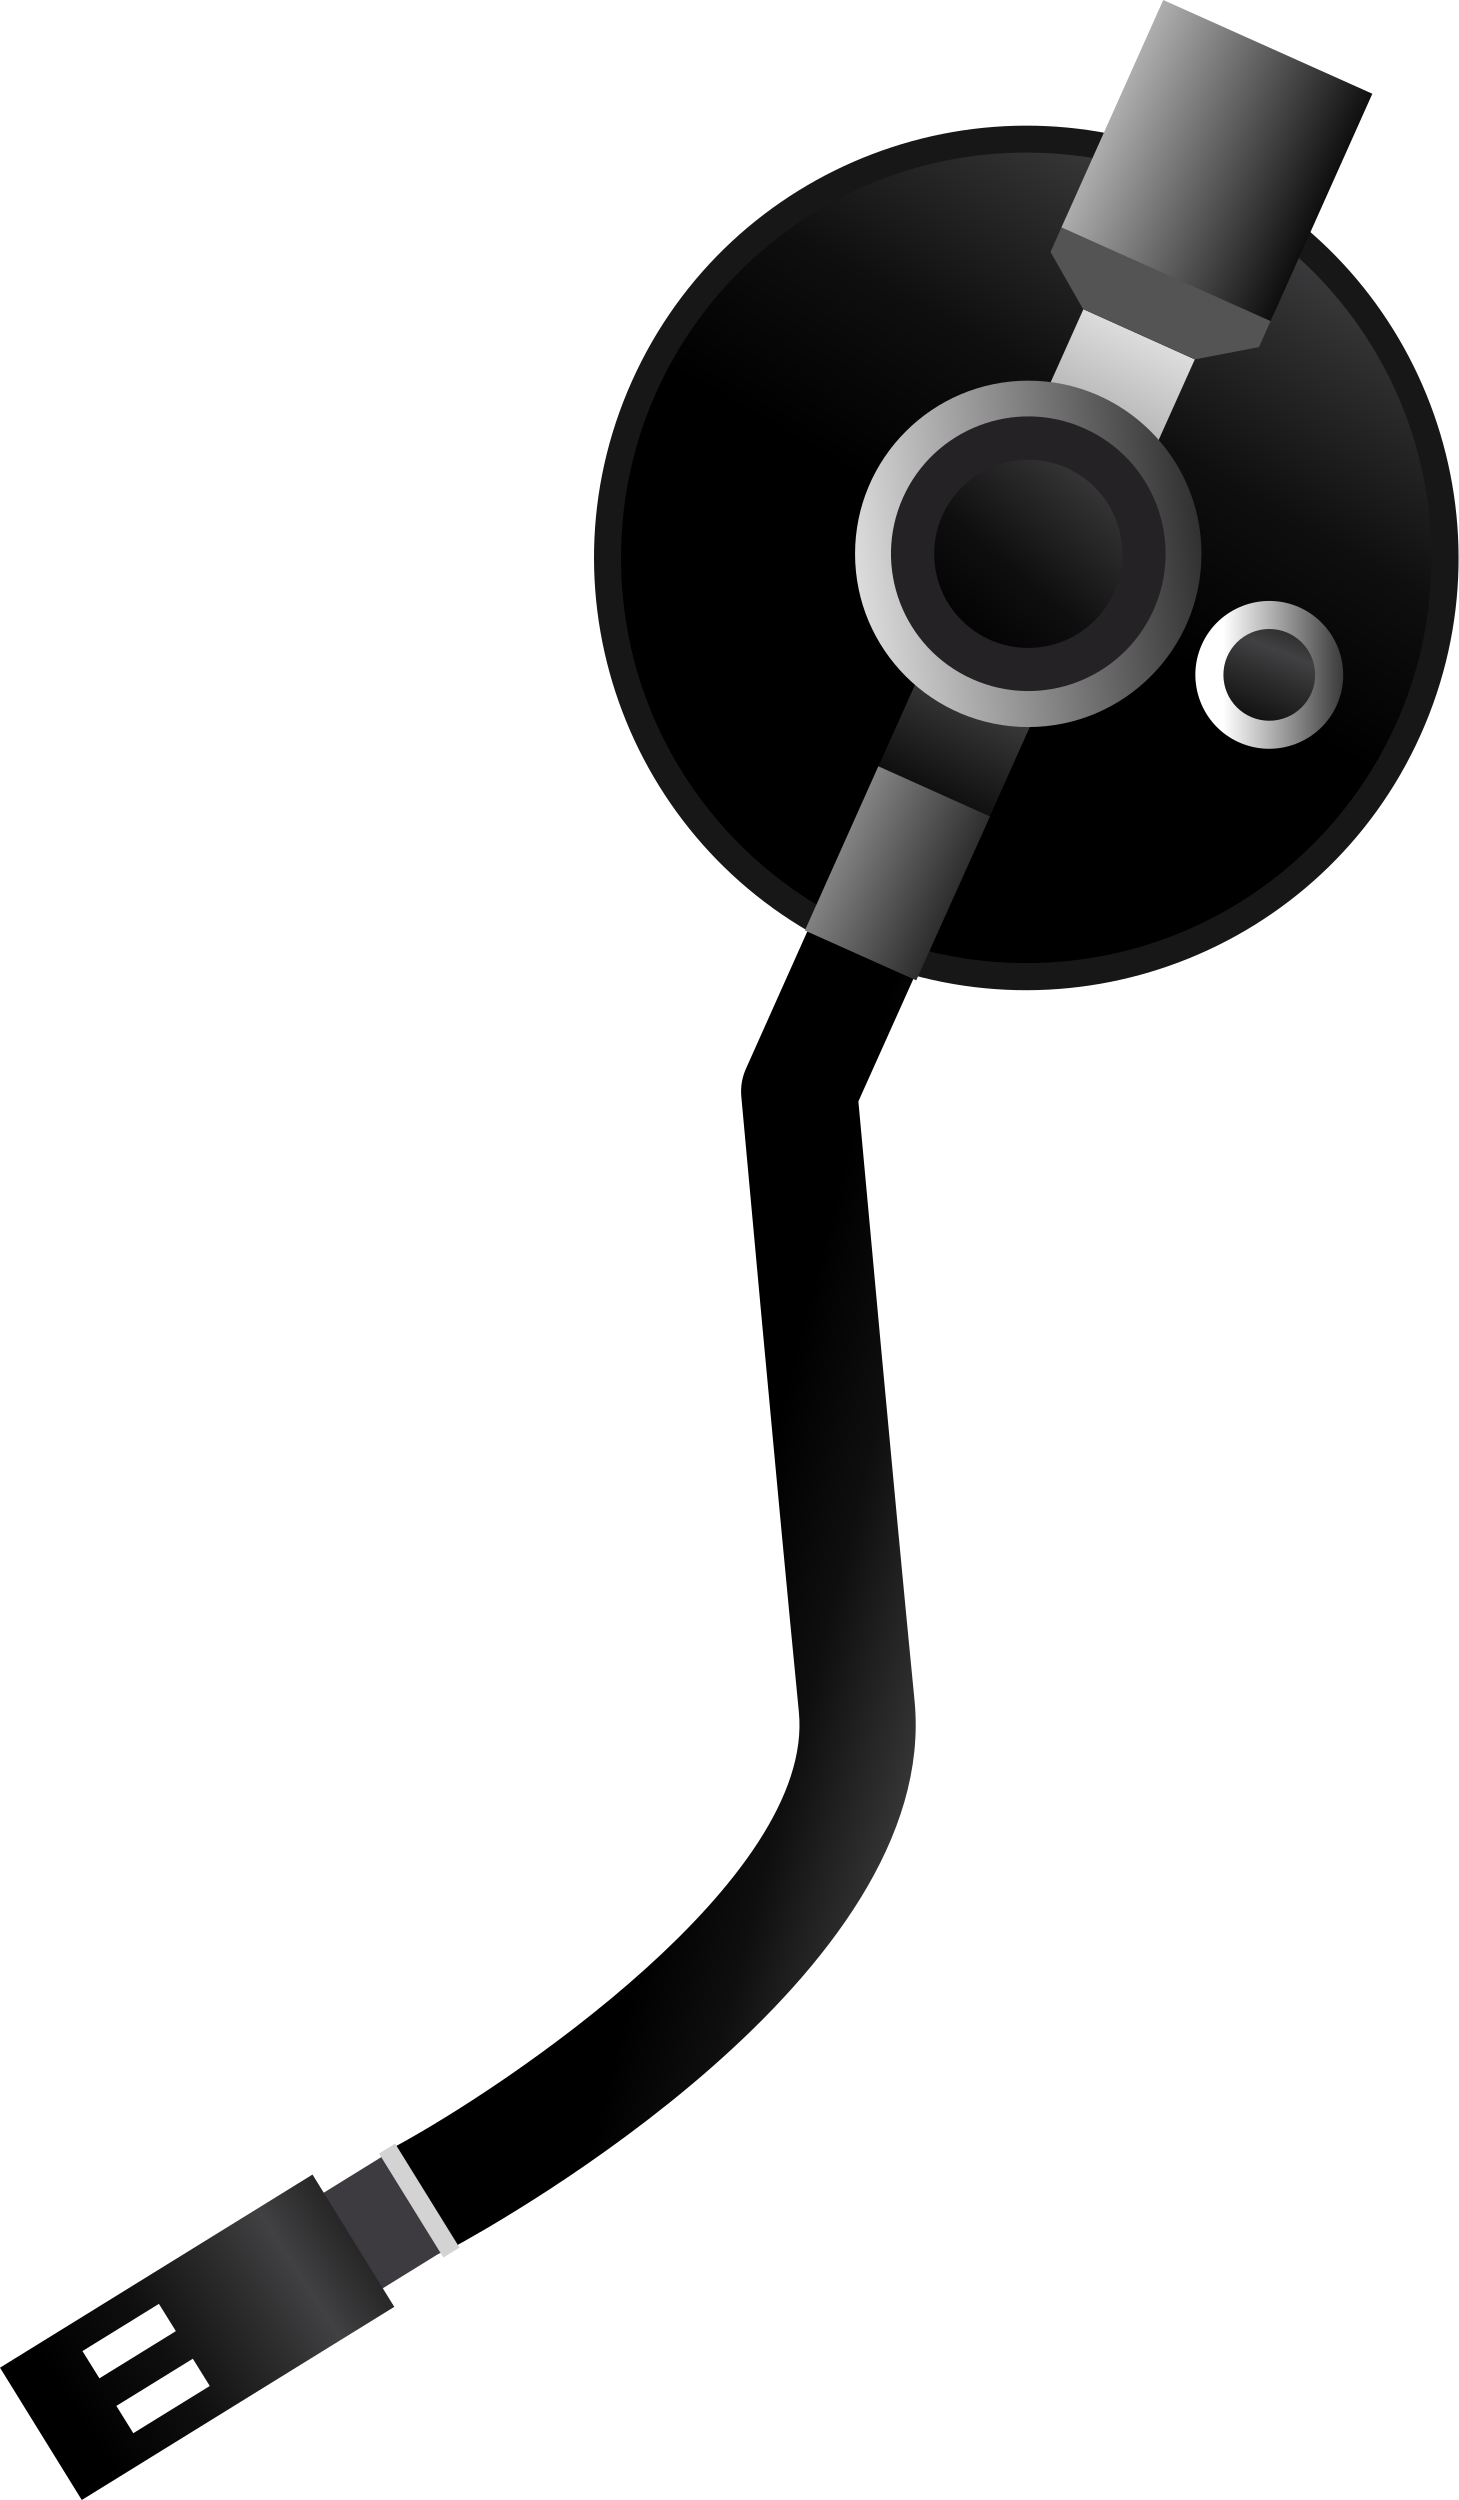
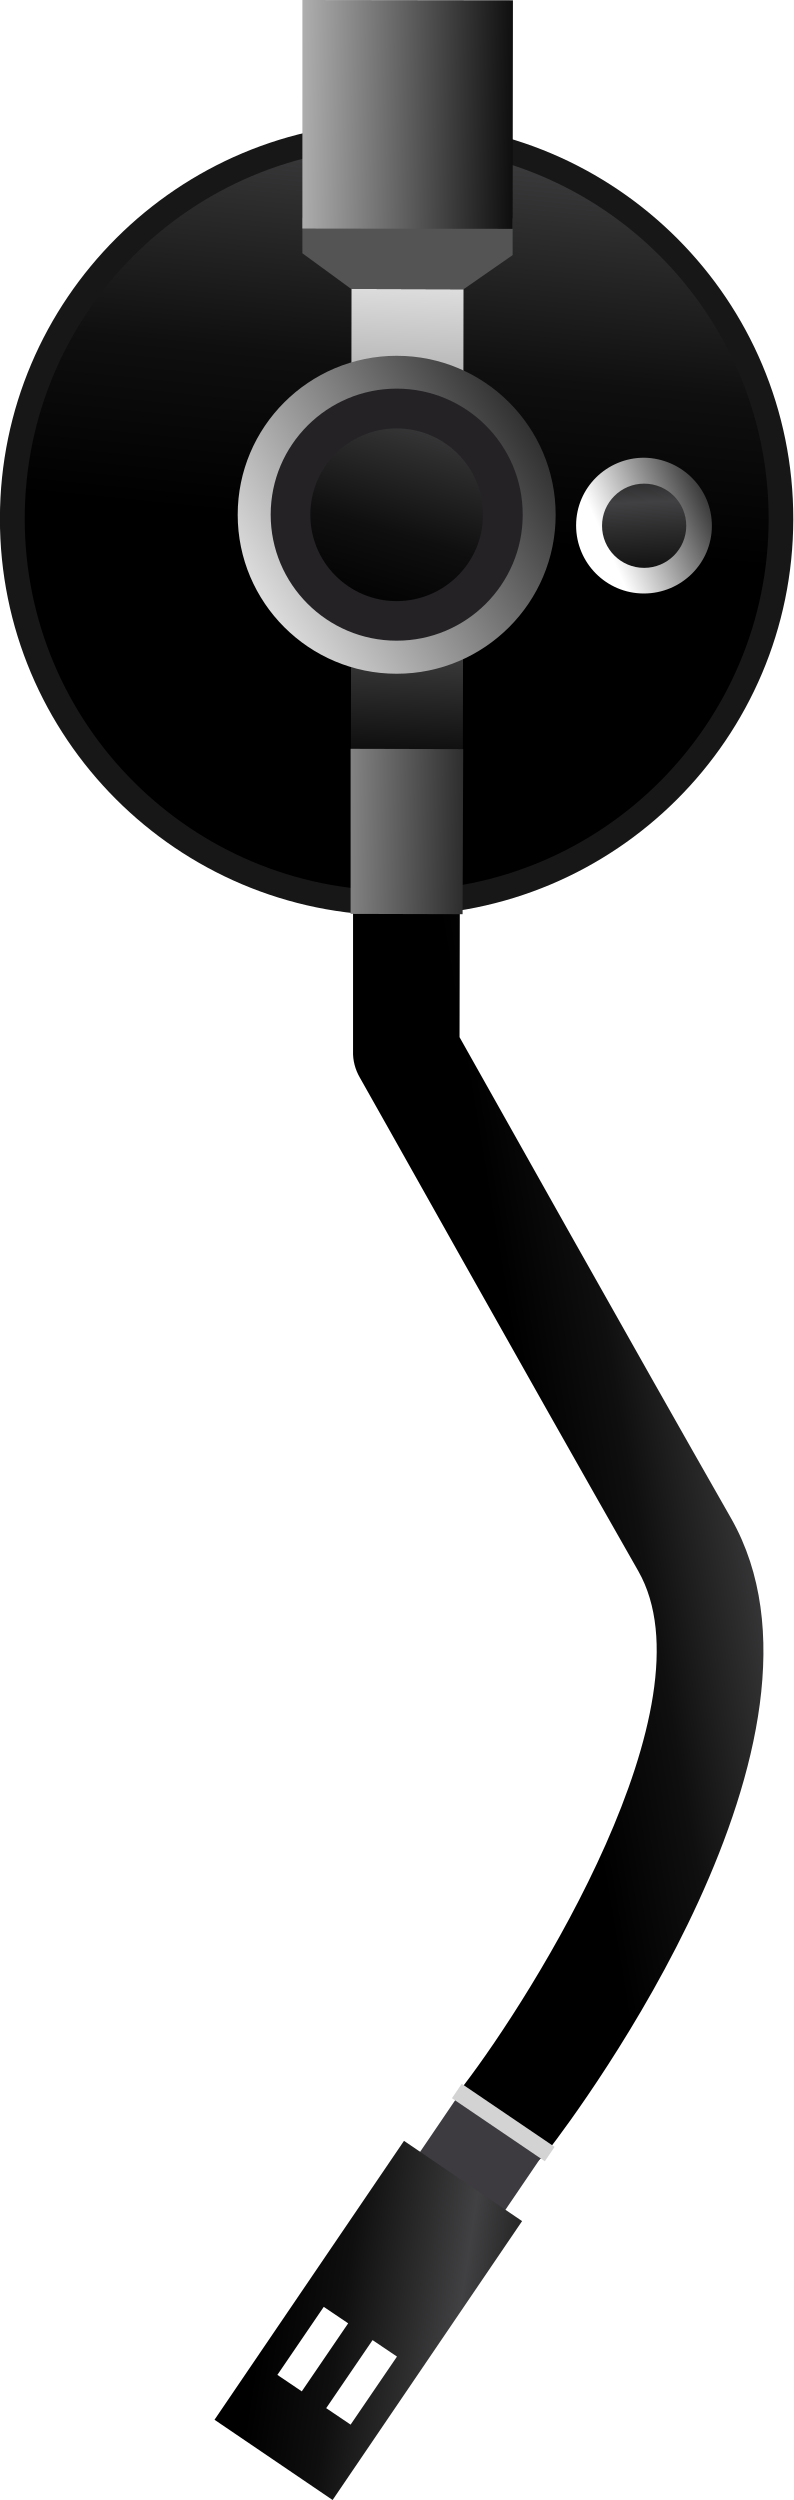
- <svg xmlns="http://www.w3.org/2000/svg" version="1.1" id="Layer_1" x="0px" y="0px" viewBox="0 0 438.8 752" style="enable-background:new 0 0 438.8 752;" xml:space="preserve">
+ <svg xmlns="http://www.w3.org/2000/svg" version="1.1" id="Layer_1" x="0px" y="0px" viewBox="0 0 260 819.3" style="enable-background:new 0 0 260 819.3;" xml:space="preserve">
  <style type="text/css">
- 	.st0{fill:#FCDD00;}
- 	.st1{fill:#CECECE;}
- 	.st2{fill:#171717;}
- 	.st3{fill:url(#SVGID_1_);}
- 	.st4{fill:url(#SVGID_2_);}
- 	.st5{fill:url(#SVGID_3_);}
- 	.st6{fill:url(#SVGID_4_);}
- 	.st7{fill:url(#SVGID_5_);}
- 	.st8{fill:#242225;}
- 	.st9{fill:url(#SVGID_6_);}
- 	.st10{fill:#535453;}
- 	.st11{fill:url(#SVGID_7_);}
- 	.st12{fill:url(#SVGID_8_);}
- 	.st13{fill:url(#SVGID_9_);}
- 	.st14{fill:#3D3B40;}
- 	.st15{fill:#D3D3D3;}
- 	.st16{fill:url(#SVGID_10_);}
+ 	.st0{fill:#171717;}
+ 	.st1{fill:url(#SVGID_1_);}
+ 	.st2{fill:url(#SVGID_2_);}
+ 	.st3{fill:url(#SVGID_3_);}
+ 	.st4{fill:url(#SVGID_4_);}
+ 	.st5{fill:url(#SVGID_5_);}
+ 	.st6{fill:#242225;}
+ 	.st7{fill:url(#SVGID_6_);}
+ 	.st8{fill:#535453;}
+ 	.st9{fill:url(#SVGID_7_);}
+ 	.st10{fill:url(#SVGID_8_);}
+ 	.st11{fill:url(#SVGID_9_);}
+ 	.st12{fill:#3D3B40;}
+ 	.st13{fill:#D3D3D3;}
+ 	.st14{fill:url(#SVGID_10_);}
</style>
  <g>
-     <ellipse transform="matrix(0.4091 -0.9125 0.9125 0.4091 29.3046 380.8693)" class="st2" cx="308.7" cy="167.8" rx="130" ry="130" />
-     <linearGradient id="SVGID_1_" gradientUnits="userSpaceOnUse" x1="220.473" y1="476.582" x2="357.584" y2="511.868">
+     <ellipse transform="matrix(1.153455e-03 -1 1 1.153455e-03 -40.1756 299.832)" class="st0" cx="130" cy="170" rx="130" ry="130" />
+     <linearGradient id="SVGID_1_" gradientUnits="userSpaceOnUse" x1="118.028" y1="218.81" x2="255.139" y2="183.524" gradientTransform="matrix(0.913 -0.408 -0.408 -0.913 156.9558 735.8302)">
      <stop offset="4.950495e-03" style="stop-color:#000000" />
      <stop offset="0.221" style="stop-color:#0F0F10" />
      <stop offset="0.42" style="stop-color:#2D2D2E" />
      <stop offset="0.54" style="stop-color:#414042" />
      <stop offset="0.647" style="stop-color:#2B2B2C" />
      <stop offset="0.81" style="stop-color:#0E0E0E" />
      <stop offset="1" style="stop-color:#000000" />
    </linearGradient>
-     <path class="st3" d="M120.3,676.8c-3.4-1.5-6.3-4.1-8.2-7.6c-4.6-8.5-1.4-19.1,7.1-23.7c33-17.9,126-80.2,121.1-130.5   c-7.1-72.5-17.2-183.9-17.3-185c-0.3-3,0.2-6,1.5-8.8l22-49.2c4-8.8,14.3-12.8,23.1-8.8c8.8,4,12.8,14.3,8.8,23.1l-20.2,45   c2,21.7,10.6,116.2,16.9,180.3c8,82.5-124.2,156.5-139.3,164.7C130.9,679,125.1,679,120.3,676.8z" />
-     <linearGradient id="SVGID_2_" gradientUnits="userSpaceOnUse" x1="306.039" y1="172.521" x2="430.905" y2="-45.028">
+     <path class="st1" d="M165.7,711.6c-3.7,0-7.4-1.2-10.6-3.6c-7.7-5.9-9.1-16.9-3.2-24.5c22.8-29.8,82.3-124.6,57.3-168.6   c-36.1-63.3-90.7-160.9-91.3-161.8c-1.5-2.6-2.3-5.6-2.2-8.6l0-53.9c0.1-9.7,7.8-17.5,17.5-17.5s17.5,7.8,17.5,17.5l-0.1,49.3   c10.7,19,57.1,101.8,89,157.7c41,72.1-49.5,193.6-60,207.2C176.2,709.3,171,711.6,165.7,711.6z" />
+     <linearGradient id="SVGID_2_" gradientUnits="userSpaceOnUse" x1="203.555" y1="522.883" x2="328.421" y2="740.433" gradientTransform="matrix(0.913 -0.408 -0.408 -0.913 156.9558 735.8302)">
      <stop offset="4.950495e-03" style="stop-color:#000000" />
      <stop offset="0.221" style="stop-color:#0F0F10" />
      <stop offset="0.42" style="stop-color:#2D2D2E" />
      <stop offset="0.54" style="stop-color:#414042" />
      <stop offset="0.647" style="stop-color:#2B2B2C" />
      <stop offset="0.81" style="stop-color:#0E0E0E" />
      <stop offset="1" style="stop-color:#000000" />
    </linearGradient>
-     <circle class="st4" cx="308.7" cy="167.8" r="121.9" />
-     <linearGradient id="SVGID_3_" gradientUnits="userSpaceOnUse" x1="356.594" y1="78.891" x2="273.35" y2="247.095">
+     <circle class="st2" cx="130" cy="170" r="121.9" />
+     <linearGradient id="SVGID_3_" gradientUnits="userSpaceOnUse" x1="254.142" y1="616.495" x2="170.898" y2="448.29" gradientTransform="matrix(0.913 -0.408 -0.408 -0.913 156.9558 735.8302)">
      <stop offset="0" style="stop-color:#FFFFFF" />
      <stop offset="1" style="stop-color:#000000" />
    </linearGradient>
-     <polygon class="st5" points="296.8,247.6 263.3,232.6 325.9,93 359.4,108.1  " />
-     <linearGradient id="SVGID_4_" gradientUnits="userSpaceOnUse" x1="204.137" y1="232.362" x2="304.545" y2="278.704">
+     <polygon class="st3" points="151.7,247.7 115,247.7 115.2,94.7 151.9,94.8  " />
+     <linearGradient id="SVGID_4_" gradientUnits="userSpaceOnUse" x1="101.685" y1="463.011" x2="202.092" y2="416.669" gradientTransform="matrix(0.913 -0.408 -0.408 -0.913 156.9558 735.8302)">
      <stop offset="0" style="stop-color:#FFFFFF" />
      <stop offset="1" style="stop-color:#000000" />
    </linearGradient>
-     <polygon class="st6" points="275.6,294.9 242.1,279.9 264.2,230.5 297.8,245.6  " />
-     <linearGradient id="SVGID_5_" gradientUnits="userSpaceOnUse" x1="236.69" y1="176.308" x2="390.305" y2="155.712">
+     <polygon class="st4" points="151.6,299.6 114.9,299.5 114.9,245.4 151.8,245.5  " />
+     <linearGradient id="SVGID_5_" gradientUnits="userSpaceOnUse" x1="134.245" y1="519.048" x2="287.861" y2="539.645" gradientTransform="matrix(0.913 -0.408 -0.408 -0.913 156.9558 735.8302)">
      <stop offset="0" style="stop-color:#FFFFFF" />
      <stop offset="1" style="stop-color:#000000" />
    </linearGradient>
-     <circle class="st7" cx="309.3" cy="166.6" r="52.1" />
-     <ellipse transform="matrix(0.4091 -0.9125 0.9125 0.4091 30.7579 380.6446)" class="st8" cx="309.3" cy="166.6" rx="41.3" ry="41.3" />
-     <linearGradient id="SVGID_6_" gradientUnits="userSpaceOnUse" x1="285.789" y1="194.376" x2="375.041" y2="88.82">
+     <circle class="st5" cx="130" cy="168.7" r="52.1" />
+     <ellipse transform="matrix(1.153455e-03 -1 1 1.153455e-03 -38.7403 298.4699)" class="st6" cx="130" cy="168.6" rx="41.3" ry="41.3" />
+     <linearGradient id="SVGID_6_" gradientUnits="userSpaceOnUse" x1="183.356" y1="500.995" x2="272.608" y2="606.551" gradientTransform="matrix(0.913 -0.408 -0.408 -0.913 156.9558 735.8302)">
      <stop offset="4.950495e-03" style="stop-color:#000000" />
      <stop offset="0.221" style="stop-color:#0F0F10" />
      <stop offset="0.42" style="stop-color:#2D2D2E" />
      <stop offset="0.54" style="stop-color:#414042" />
      <stop offset="0.647" style="stop-color:#2B2B2C" />
      <stop offset="0.81" style="stop-color:#0E0E0E" />
      <stop offset="1" style="stop-color:#000000" />
    </linearGradient>
-     <circle class="st9" cx="309.3" cy="166.6" r="28.3" />
-     <polygon class="st10" points="359.4,108.1 378.7,104.4 383.6,93.4 320.7,65.2 316,75.8 325.8,93  " />
-     <linearGradient id="SVGID_7_" gradientUnits="userSpaceOnUse" x1="302.598" y1="19.03" x2="403.005" y2="65.372">
+     <circle class="st7" cx="130" cy="168.7" r="28.3" />
+     <polygon class="st8" points="151.9,94.8 168,83.6 168,71.5 99.1,71.4 99.1,83 115.1,94.7  " />
+     <linearGradient id="SVGID_7_" gradientUnits="userSpaceOnUse" x1="200.156" y1="676.366" x2="300.564" y2="630.024" gradientTransform="matrix(0.913 -0.408 -0.408 -0.913 156.9558 735.8302)">
      <stop offset="0" style="stop-color:#FFFFFF" />
      <stop offset="1" style="stop-color:#000000" />
    </linearGradient>
-     <polygon class="st11" points="382.2,96.6 319.3,68.4 349.9,0 412.8,28.2  " />
-     <linearGradient id="SVGID_8_" gradientUnits="userSpaceOnUse" x1="367.955" y1="203.014" x2="414.726" y2="203.014">
+     <polygon class="st9" points="168,75 99.1,74.9 99.1,0 168.1,0.1  " />
+     <linearGradient id="SVGID_8_" gradientUnits="userSpaceOnUse" x1="265.508" y1="492.383" x2="312.279" y2="492.383" gradientTransform="matrix(0.913 -0.408 -0.408 -0.913 156.9558 735.8302)">
      <stop offset="0" style="stop-color:#FFFFFF" />
      <stop offset="1" style="stop-color:#000000" />
    </linearGradient>
-     <path class="st12" d="M402.1,212.1c-5,11.2-18.2,16.2-29.4,11.2c-11.2-5-16.2-18.2-11.2-29.4c5-11.2,18.2-16.2,29.4-11.2   C402.1,187.8,407.1,200.9,402.1,212.1z" />
-     <linearGradient id="SVGID_9_" gradientUnits="userSpaceOnUse" x1="370.246" y1="232.43" x2="396.85" y2="164.633">
+     <path class="st10" d="M233.3,172.3c0,12.3-10,22.2-22.3,22.2c-12.3,0-22.2-10-22.2-22.3c0-12.3,10-22.2,22.3-22.2   C223.4,150.2,233.3,160.1,233.3,172.3z" />
+     <linearGradient id="SVGID_9_" gradientUnits="userSpaceOnUse" x1="267.803" y1="462.952" x2="294.407" y2="530.748" gradientTransform="matrix(0.913 -0.408 -0.408 -0.913 156.9558 735.8302)">
      <stop offset="4.950495e-03" style="stop-color:#000000" />
      <stop offset="0.221" style="stop-color:#0F0F10" />
      <stop offset="0.42" style="stop-color:#2D2D2E" />
      <stop offset="0.54" style="stop-color:#414042" />
      <stop offset="0.647" style="stop-color:#2B2B2C" />
      <stop offset="0.81" style="stop-color:#0E0E0E" />
      <stop offset="1" style="stop-color:#000000" />
    </linearGradient>
-     <circle class="st13" cx="381.8" cy="203" r="13.8" />
-     <rect x="94" y="653.9" transform="matrix(0.8505 -0.5259 0.5259 0.8505 -336.1411 158.8443)" class="st14" width="34.8" height="33.8" />
-     <rect x="123.2" y="643.5" transform="matrix(0.8504 -0.5262 0.5262 0.8504 -329.3768 165.3708)" class="st15" width="5.7" height="36.8" />
-     <linearGradient id="SVGID_10_" gradientUnits="userSpaceOnUse" x1="22.546" y1="726.602" x2="146.982" y2="646.791">
+     <circle class="st11" cx="211.1" cy="172.3" r="13.8" />
+     <rect x="137.7" y="692.8" transform="matrix(0.5619 -0.8272 0.8272 0.5619 -519.1459 439.1952)" class="st12" width="34.8" height="33.8" />
+     <rect x="162.1" y="677.2" transform="matrix(0.5617 -0.8274 0.8274 0.5617 -503.2589 441.3637)" class="st13" width="5.7" height="36.8" />
+     <linearGradient id="SVGID_10_" gradientUnits="userSpaceOnUse" x1="-72.852" y1="740.615" x2="27.742" y2="805.134" gradientTransform="matrix(0.913 -0.408 0.408 0.913 -149.8927 49.2824)">
      <stop offset="4.950495e-03" style="stop-color:#000000" />
      <stop offset="0.221" style="stop-color:#0F0F10" />
      <stop offset="0.42" style="stop-color:#2D2D2E" />
      <stop offset="0.54" style="stop-color:#414042" />
      <stop offset="0.647" style="stop-color:#2B2B2C" />
      <stop offset="0.81" style="stop-color:#0E0E0E" />
      <stop offset="1" style="stop-color:#000000" />
    </linearGradient>
-     <path class="st16" d="M94,654.1L0,712.2L24.6,752l94-58.1L94,654.1z M24.8,707.2l23-14.2l5.1,8.2l-23,14.2L24.8,707.2z M40.1,731.9   l-5.1-8.2l23-14.2l5.1,8.2L40.1,731.9z" />
+     <path class="st14" d="M132.4,701.6L70.3,793l38.7,26.3l62.1-91.4L132.4,701.6z M90.9,778.3l15.2-22.3l8,5.4l-15.2,22.3L90.9,778.3z    M114.9,794.6l-8-5.4l15.2-22.3l8,5.4L114.9,794.6z" />
  </g>
</svg>
